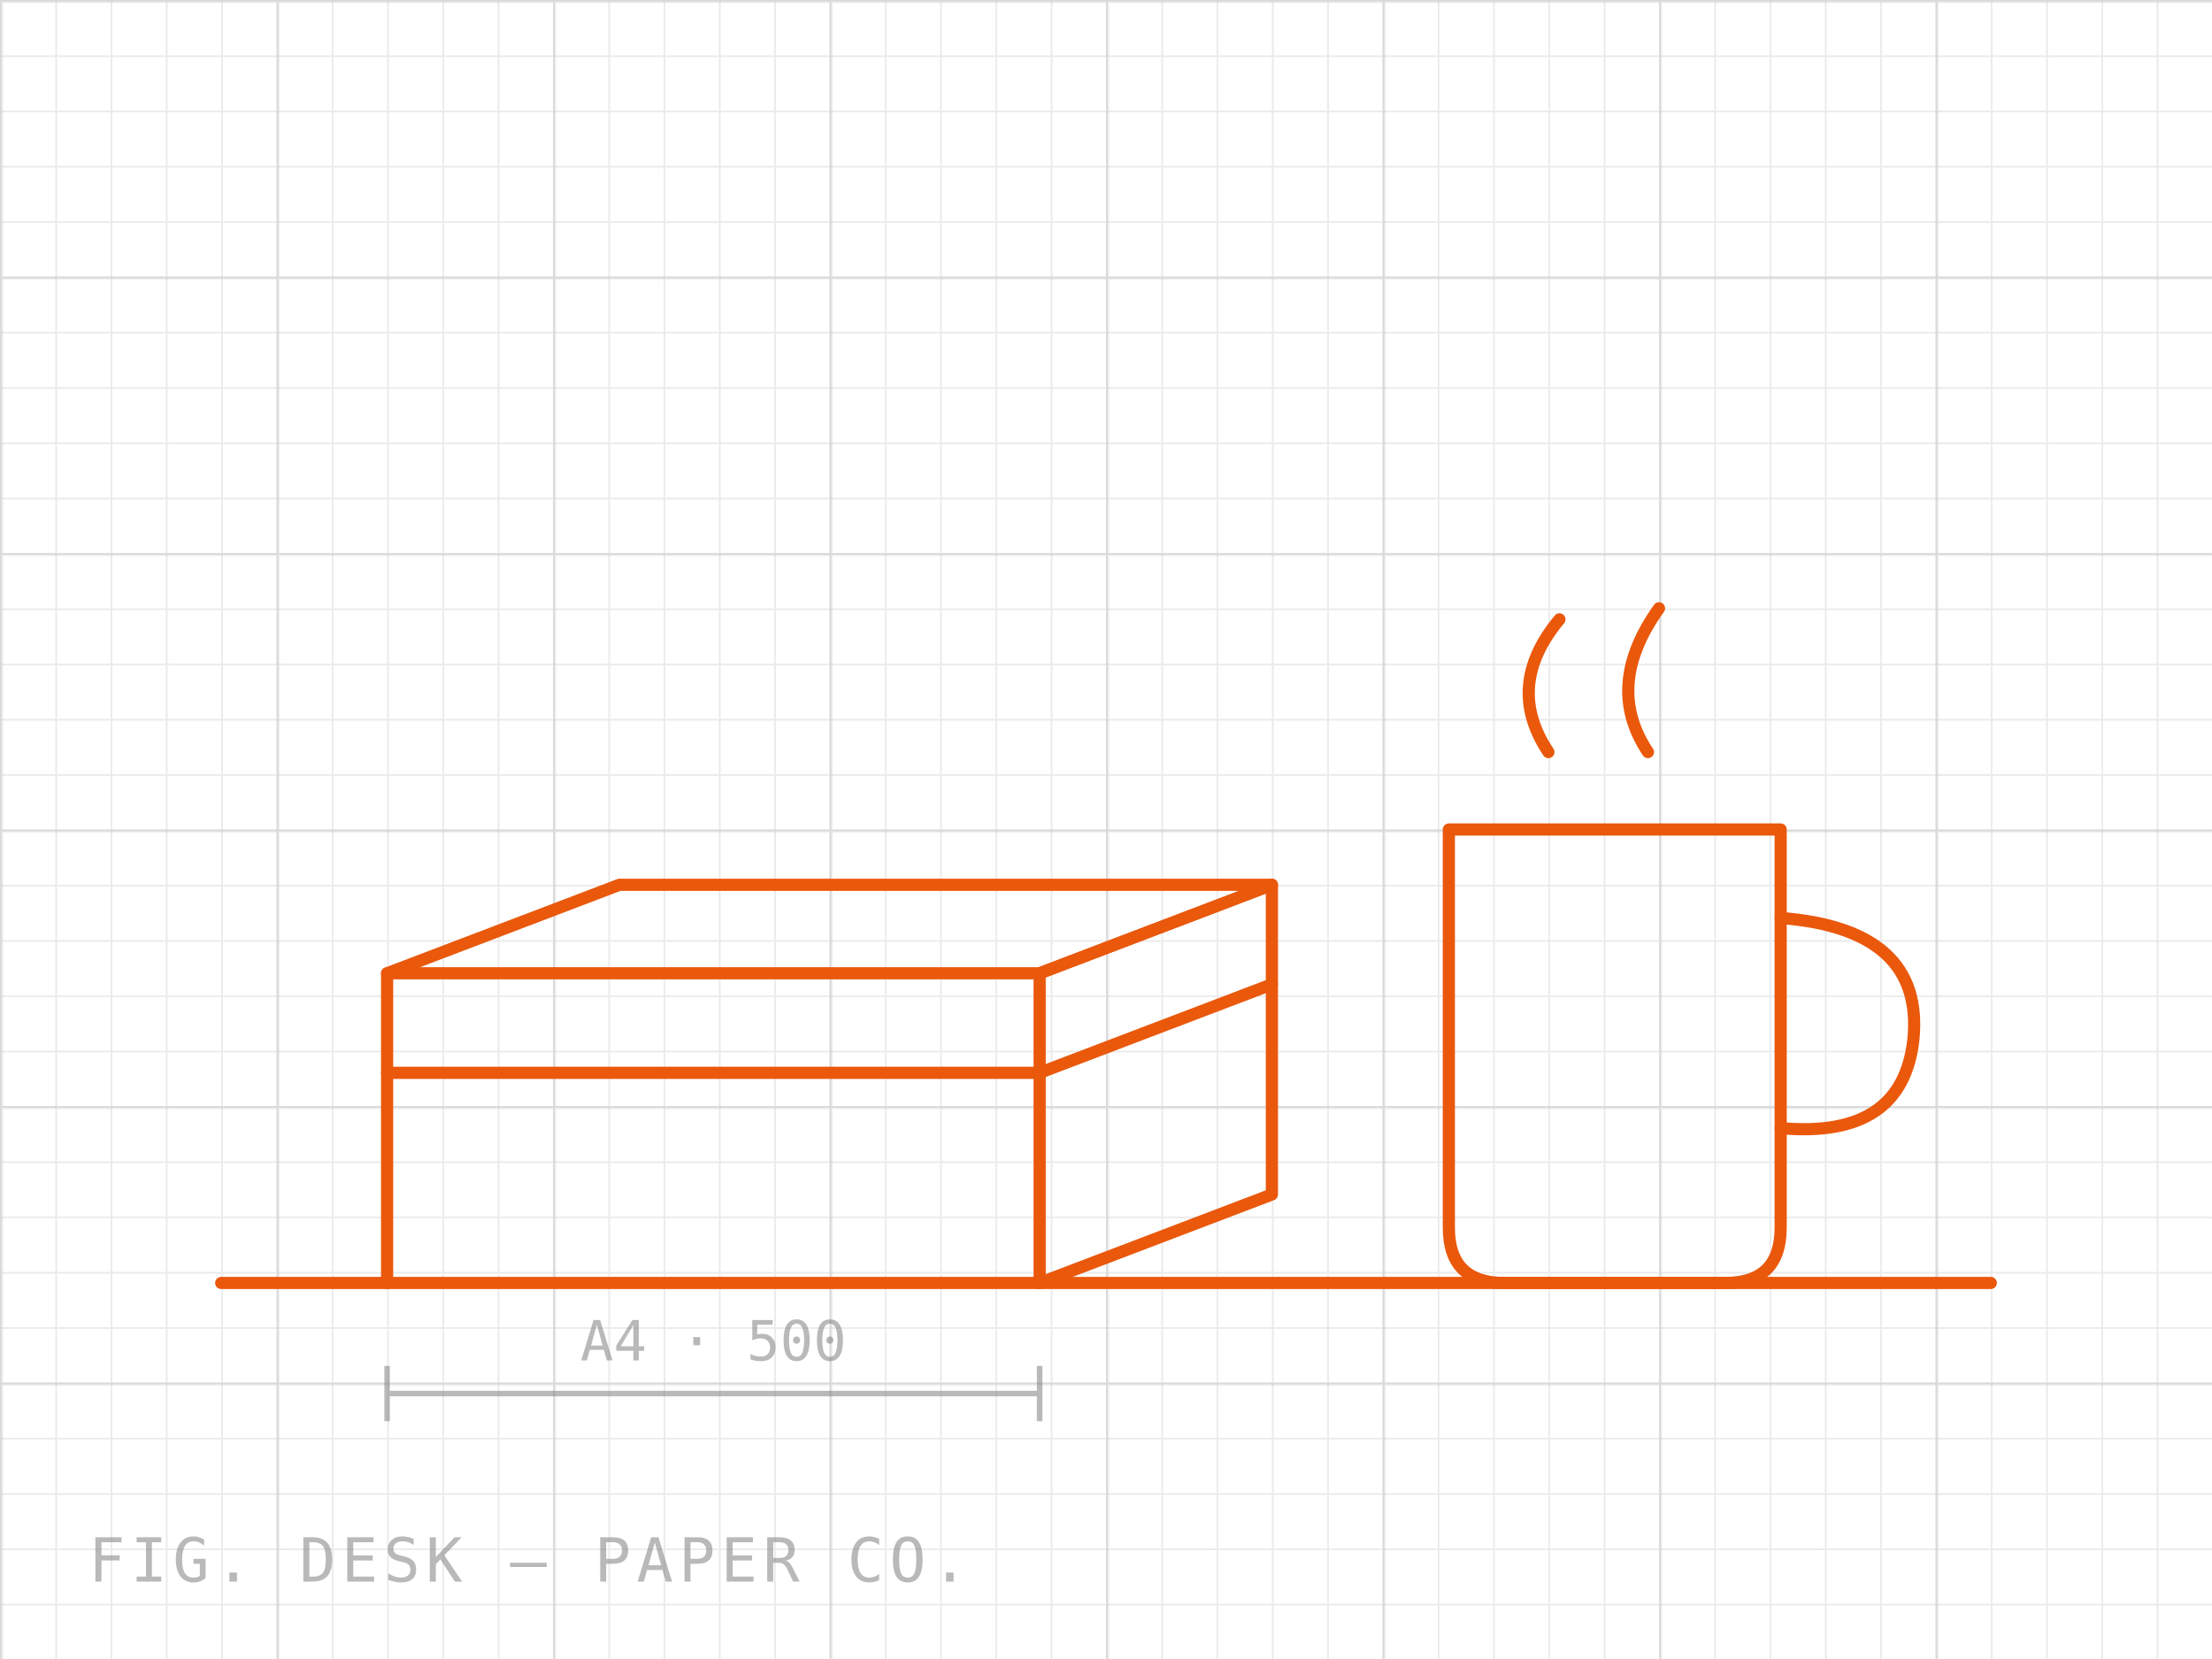
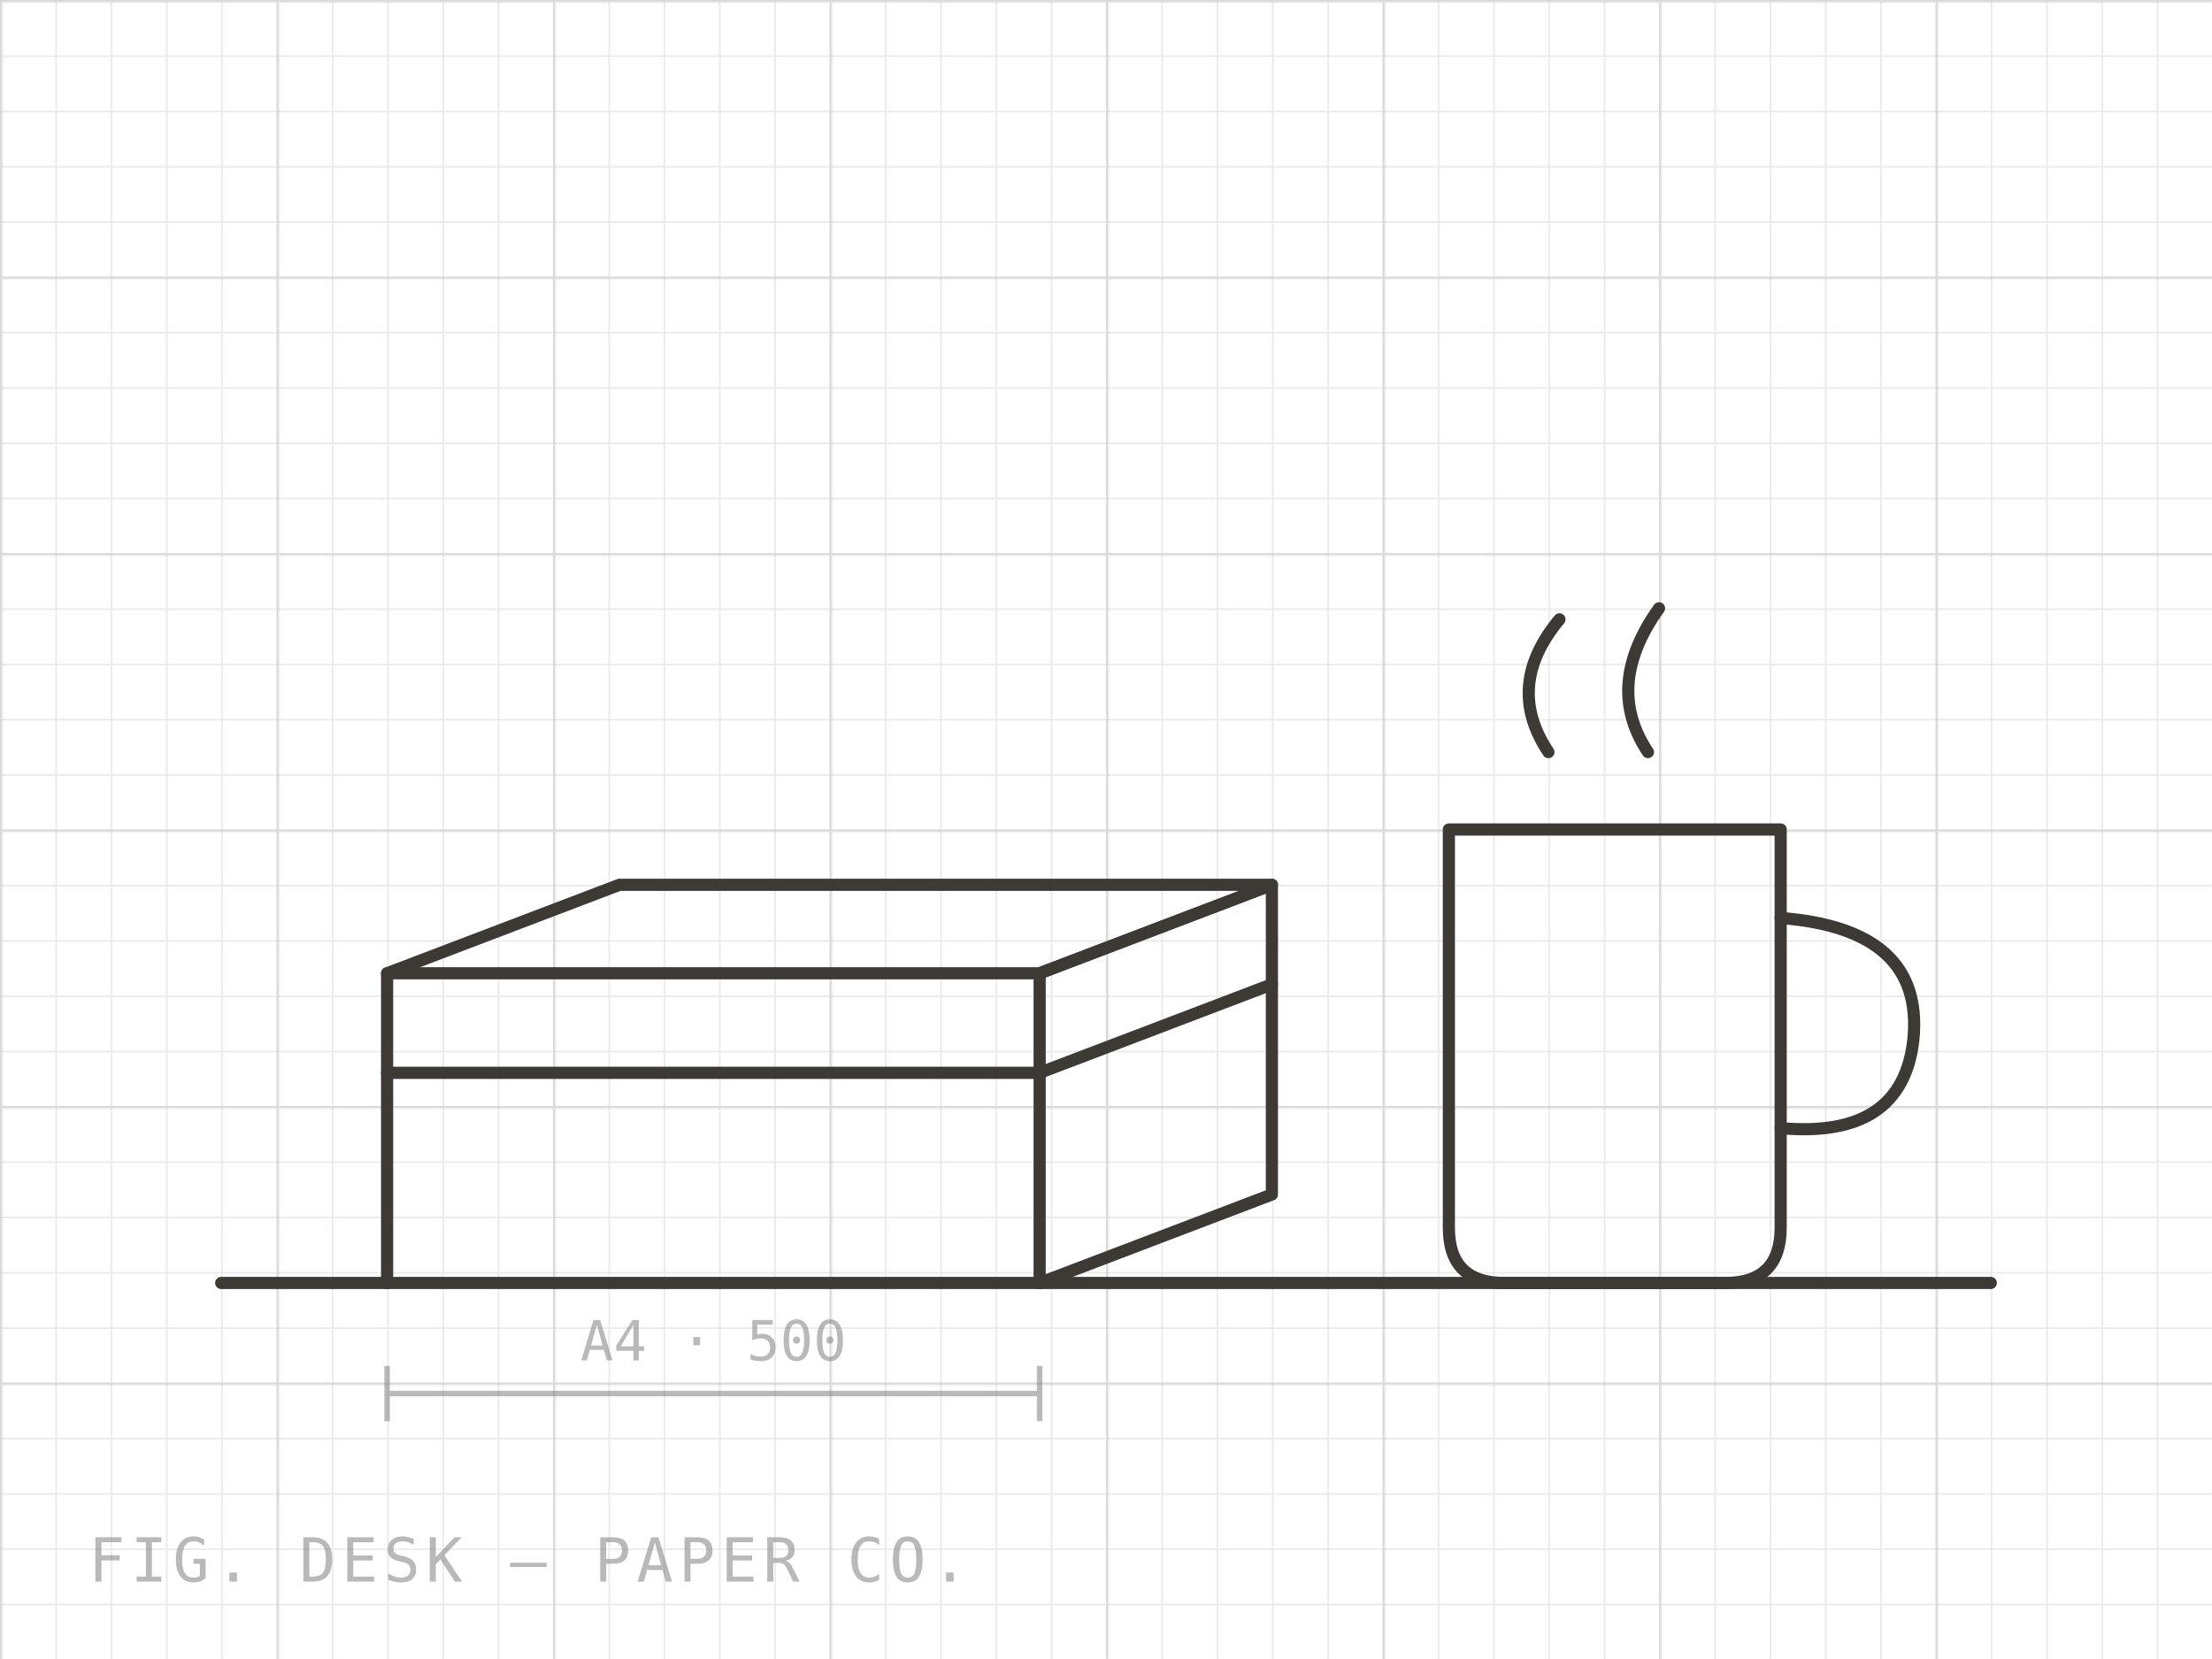
<svg xmlns="http://www.w3.org/2000/svg" viewBox="0 0 400 300" width="800" height="600">
  <defs>
    <pattern id="g" width="10" height="10" patternUnits="userSpaceOnUse">
      <path d="M10 0H0V10" fill="none" stroke="rgba(128,128,128,0.16)" stroke-width="0.6" />
    </pattern>
    <pattern id="G" width="50" height="50" patternUnits="userSpaceOnUse">
      <path d="M50 0H0V50" fill="none" stroke="rgba(128,128,128,0.16)" stroke-width="1.1" />
    </pattern>
  </defs>
  <rect width="400" height="300" fill="url(#g)" />
  <rect width="400" height="300" fill="url(#G)" />
-   <g fill="none" stroke="#ea580c" stroke-width="2.2" stroke-linecap="round" stroke-linejoin="round">
+   <g fill="none" stroke="#3d3a35" stroke-width="2.2" stroke-linecap="round" stroke-linejoin="round">
    <path d="M40 232 H360" />
    <path d="M70 232 V176 L112 160 L230 160 L188 176 V232" />
    <path d="M70 176 H188 M188 176 L230 160 V216 L188 232" />
    <path d="M70 194 H188 M188 194 L230 178" />
    <path d="M262 150 H322 V222 Q322 232 312 232 H272 Q262 232 262 222 Z" />
    <path d="M322 166 Q348 168 346 188 Q344 206 322 204" />
    <path d="M280 136 Q272 124 282 112 M298 136 Q290 124 300 110" />
  </g>
  <g fill="none" stroke="rgba(128,128,128,0.55)" stroke-width="1" stroke-dasharray="3 4">
    <path d="M70 252H188M70 247V257M188 247V257" stroke-dasharray="none" />
    <text x="129" y="246" text-anchor="middle" font-family="ui-monospace, Menlo, monospace" font-size="10" fill="rgba(128,128,128,0.55)" stroke="none">A4 · 500</text>
  </g>
  <text x="16" y="286" font-family="ui-monospace, SFMono-Regular, Menlo, monospace" font-size="11" letter-spacing="1" fill="rgba(128,128,128,0.55)">FIG. DESK — PAPER CO.</text>
</svg>
